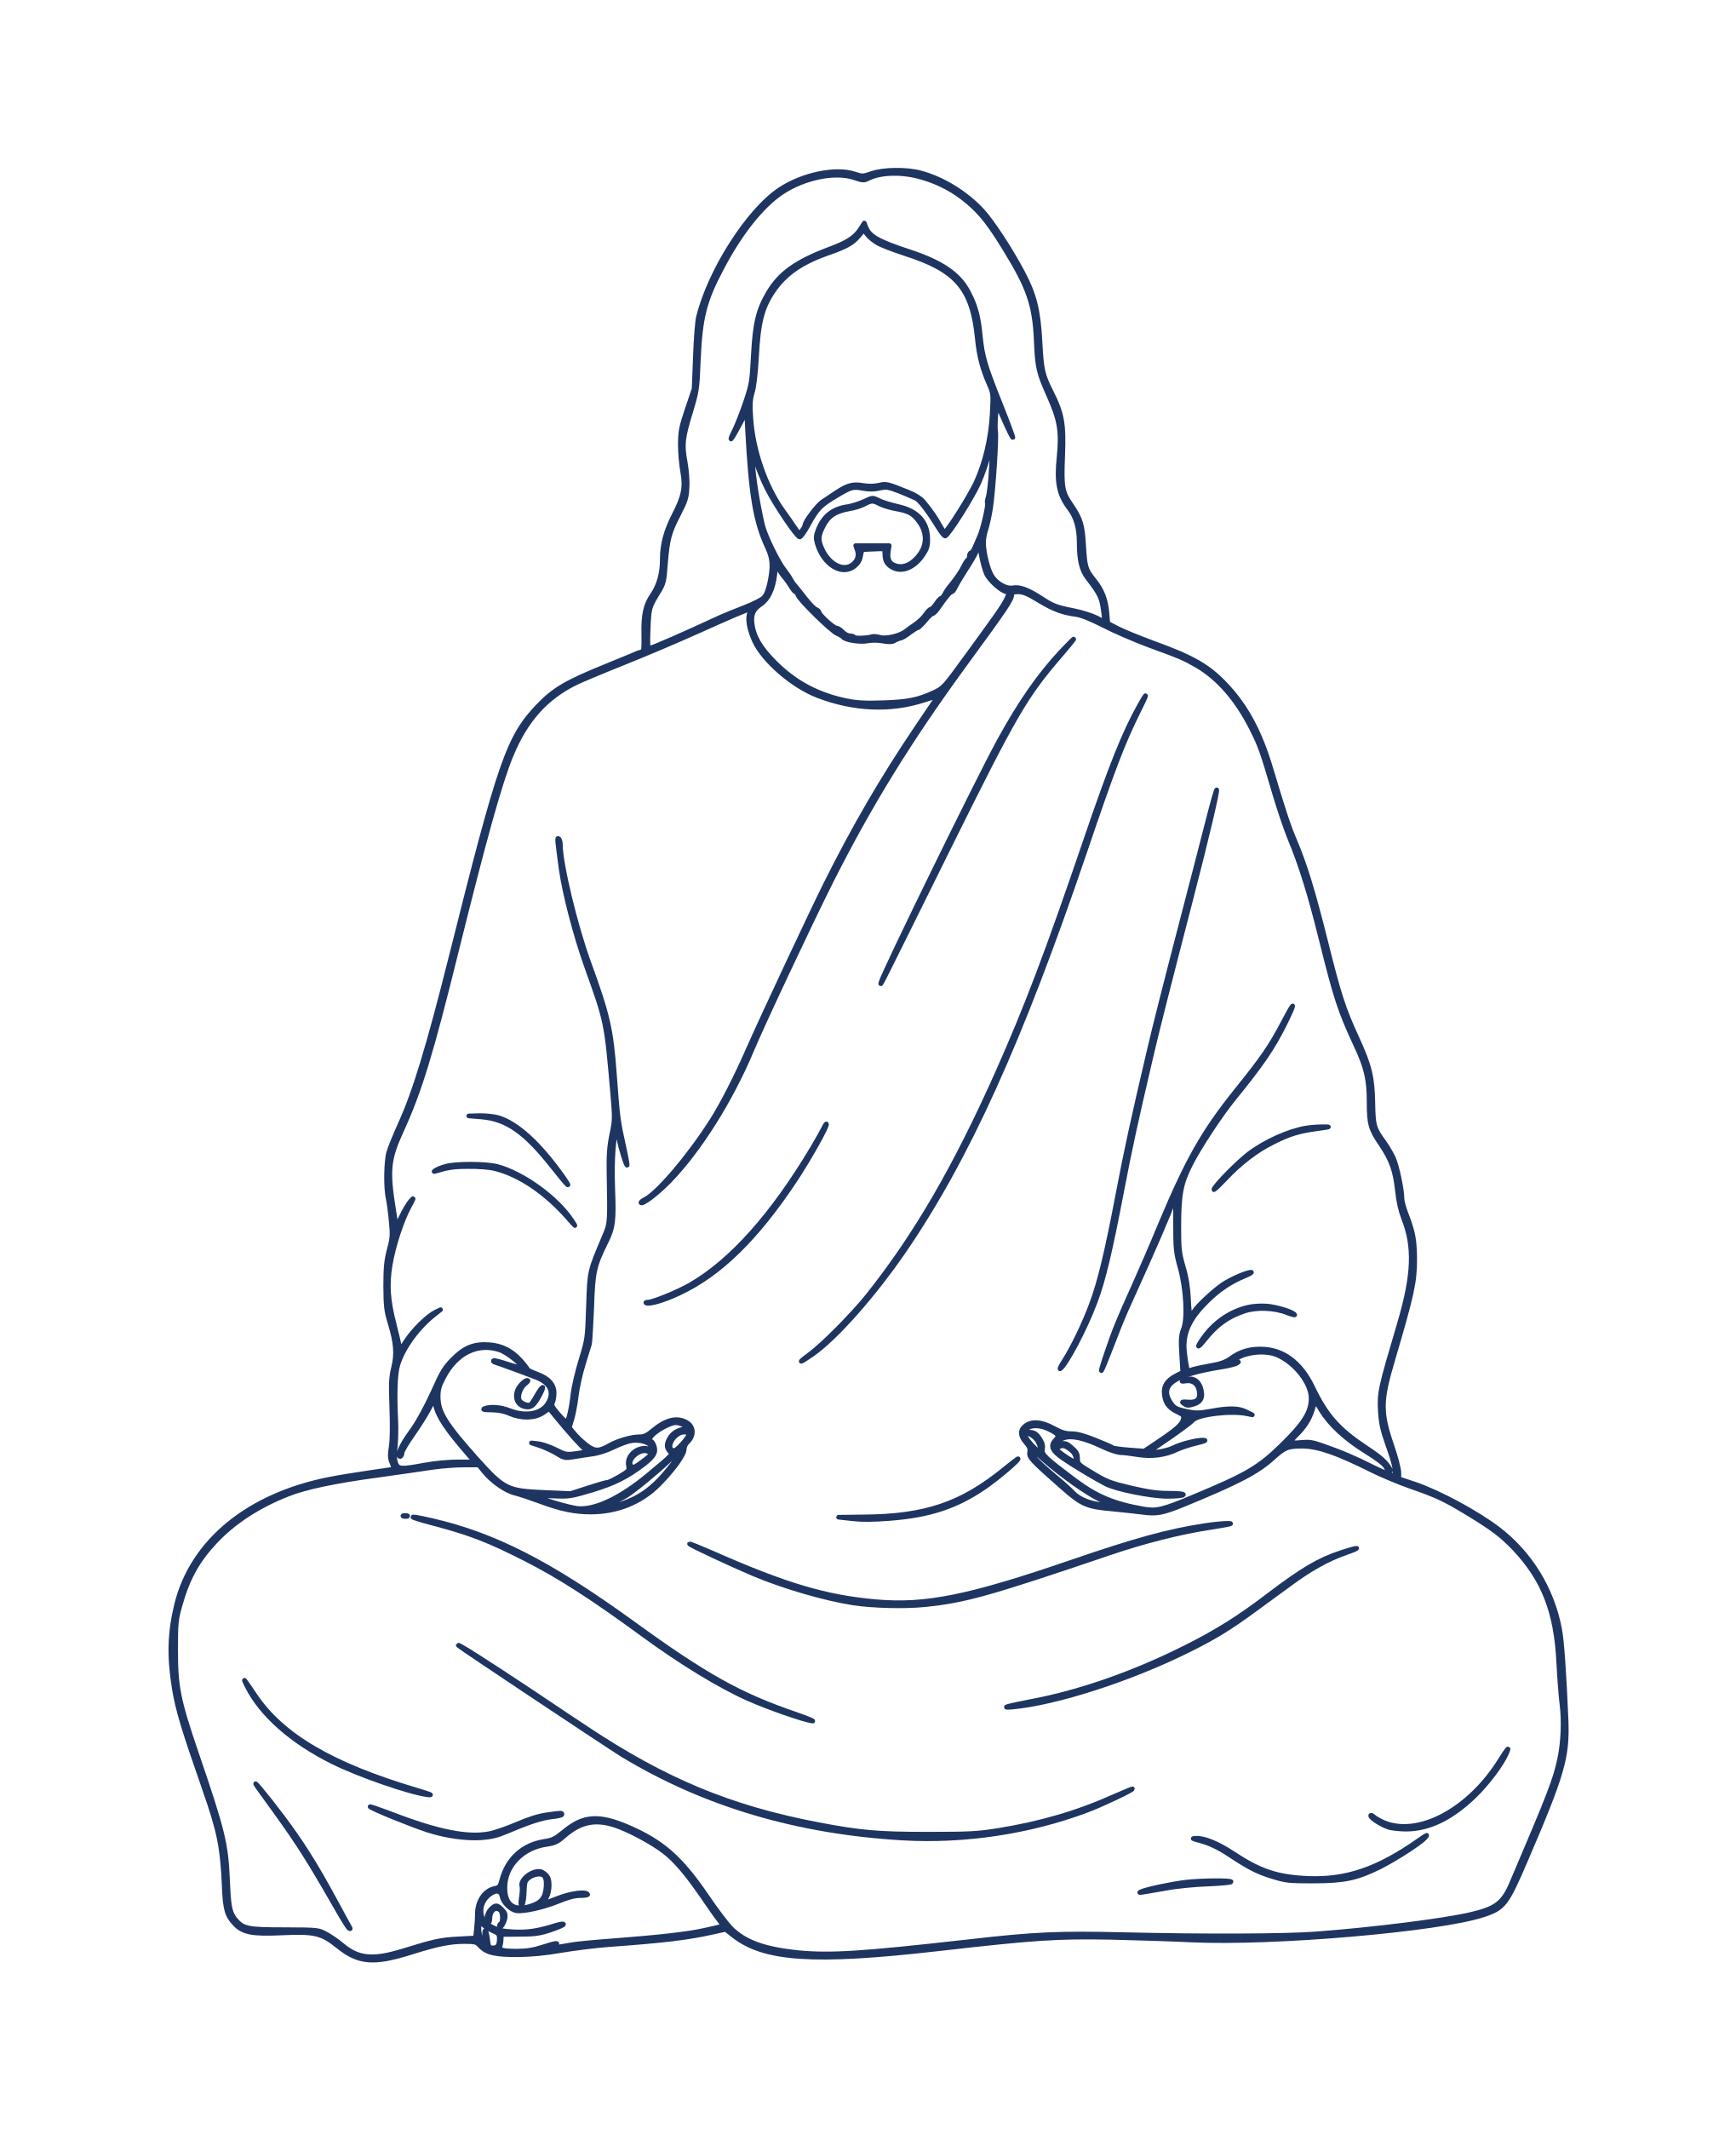
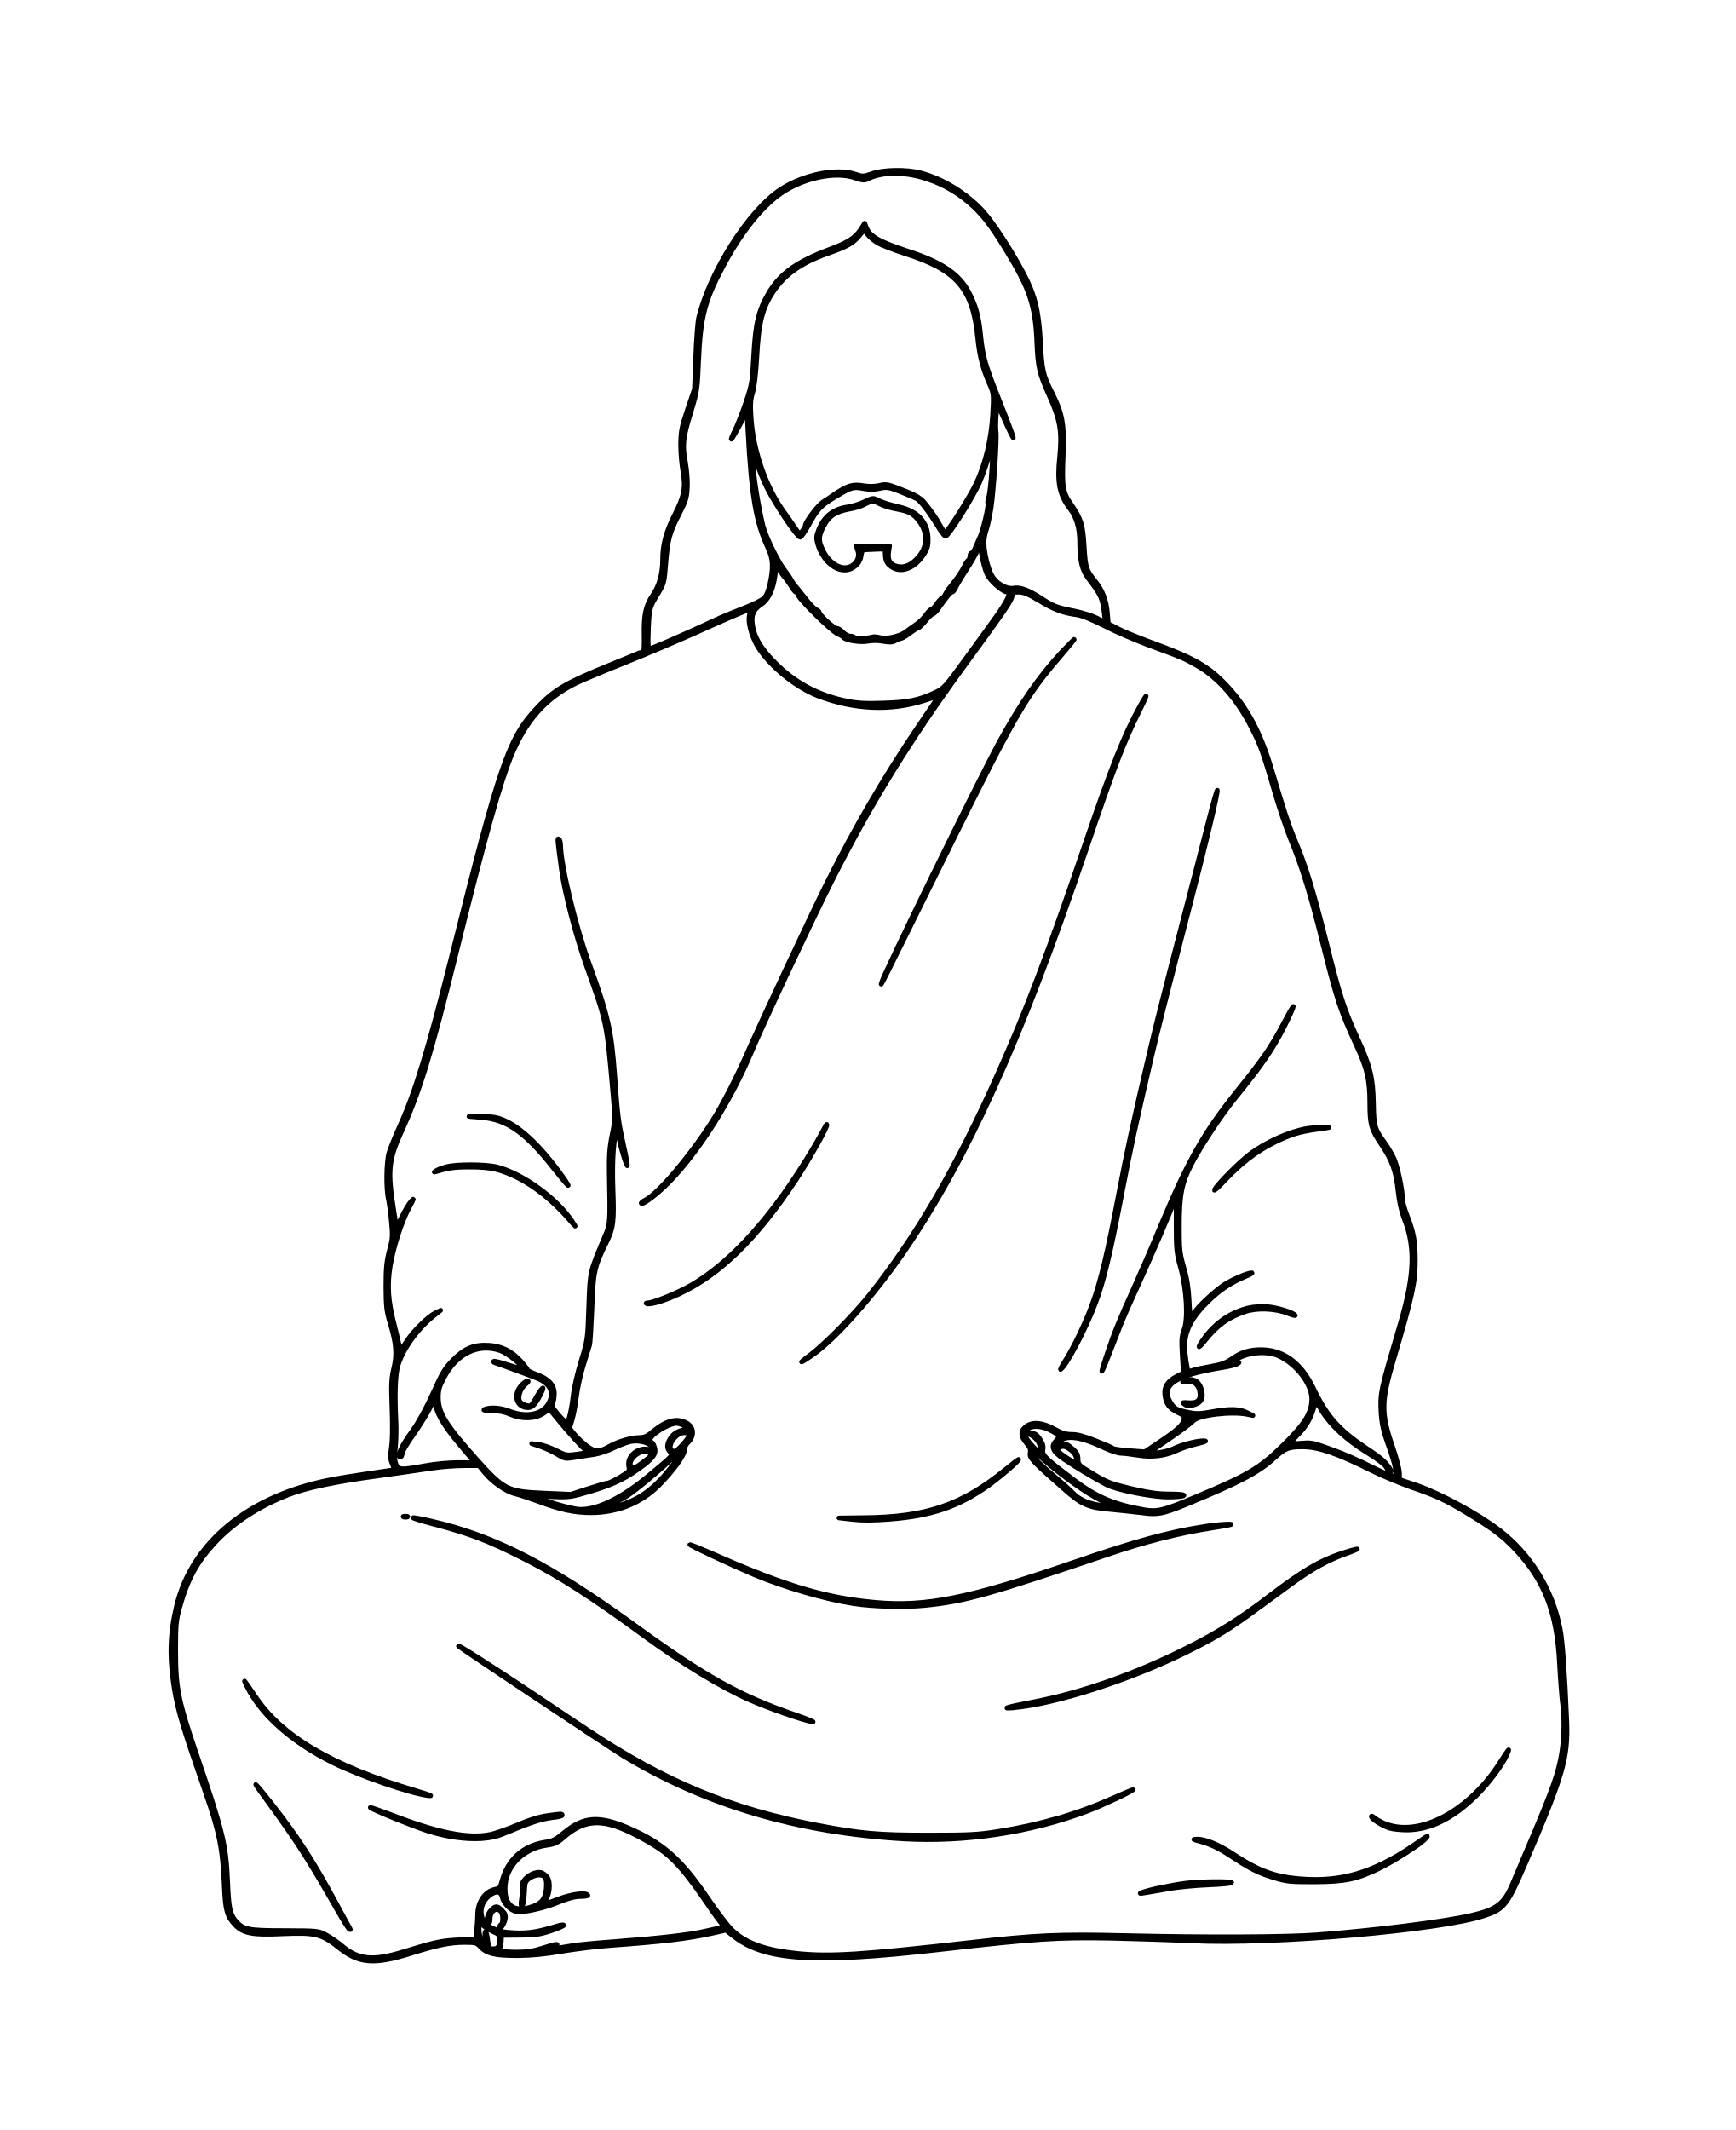
- <svg xmlns="http://www.w3.org/2000/svg" viewBox="0 0 374.99 460.00" width="375" height="460">
+ <svg xmlns="http://www.w3.org/2000/svg" viewBox="0 0 374.99 460.00">
  <g transform="translate(30.00,30.00) scale(0.338696)">
-     <g transform="translate(0,1181) scale(0.1,-0.1)" fill="#1E3561" stroke="#1E3561" stroke-width="29.525" stroke-linejoin="round" stroke-linecap="round">
+     <g transform="translate(0,1181) scale(0.1,-0.1)" fill="currentColor" stroke="currentColor" stroke-width="29.525" stroke-linejoin="round" stroke-linecap="round">
      <path d="M4676 11589 c-56 -19 -60 -19 -108 -3 -121 40 -330 -3 -474 -97 -203 -132 -452 -522 -524 -819 -6 -25 -15 -137 -19 -250 l-8 -205 -44 -130 c-39 -116 -43 -140 -44 -225 0 -52 7 -130 15 -173 18 -100 7 -157 -55 -277 -52 -102 -75 -187 -75 -280 0 -93 -21 -167 -62 -228 -45 -64 -59 -127 -56 -255 1 -53 -1 -99 -3 -101 -2 -3 -106 -46 -229 -96 -264 -107 -340 -152 -442 -258 -189 -198 -242 -349 -553 -1591 -147 -586 -234 -872 -329 -1080 -31 -69 -63 -147 -71 -175 -17 -57 -20 -228 -4 -295 5 -24 14 -89 19 -144 9 -90 8 -109 -13 -186 -18 -70 -22 -113 -22 -231 1 -129 4 -155 28 -235 38 -125 44 -196 22 -285 -15 -63 -17 -98 -11 -255 4 -115 3 -206 -4 -248 -8 -55 -8 -73 5 -103 8 -21 14 -38 13 -39 -2 -1 -73 -12 -158 -24 -85 -12 -200 -31 -255 -42 -516 -102 -875 -396 -974 -799 -44 -181 -48 -330 -15 -535 23 -139 58 -255 193 -642 95 -271 115 -370 126 -626 6 -142 18 -183 68 -235 53 -55 112 -66 303 -57 208 9 250 -1 356 -86 130 -105 228 -113 465 -38 169 53 249 69 340 69 70 0 77 -2 102 -29 40 -43 97 -56 241 -55 86 1 171 9 275 27 83 14 218 31 300 37 345 25 502 43 664 79 l85 19 48 -38 c197 -156 514 -177 1311 -86 613 70 753 79 1097 73 162 -4 394 -11 515 -17 519 -25 1589 67 1867 161 127 42 146 67 263 339 240 558 271 665 262 902 -13 308 -27 508 -42 585 -49 254 -188 479 -390 634 -135 103 -374 232 -527 285 l-108 36 0 41 c0 22 -20 99 -45 171 -73 213 -72 285 7 550 123 418 140 496 139 643 -1 117 -10 168 -51 275 -17 43 -30 90 -30 106 0 60 -32 209 -55 261 -14 29 -40 74 -59 100 -65 89 -69 104 -72 251 -3 167 -21 239 -102 415 -86 187 -114 274 -198 610 -81 324 -132 492 -200 652 -41 97 -68 180 -150 453 -69 233 -156 396 -284 533 -113 121 -209 177 -468 271 -84 31 -183 71 -221 90 l-68 35 -6 70 c-7 81 -31 143 -80 204 -55 68 -60 85 -68 218 -8 138 -18 173 -82 267 -55 80 -60 111 -52 311 8 205 -4 269 -73 406 -56 112 -62 138 -72 325 -11 199 -36 298 -111 439 -77 145 -191 319 -253 388 -105 116 -259 210 -402 247 -89 23 -234 21 -308 -5z m320 -25 c111 -32 206 -83 293 -156 85 -72 139 -140 242 -309 148 -241 185 -350 195 -574 7 -173 15 -207 79 -350 71 -158 83 -230 67 -393 -17 -163 -2 -241 65 -329 43 -56 63 -125 63 -218 0 -112 15 -175 53 -225 84 -110 91 -125 104 -228 l6 -54 -53 27 c-30 15 -94 35 -144 45 -115 23 -133 30 -215 84 -80 51 -132 70 -173 62 -41 -8 -102 25 -133 72 -27 41 -55 151 -55 218 0 23 7 61 16 85 8 24 21 85 29 134 17 114 39 446 32 488 -3 18 -2 65 1 105 l7 73 49 -111 c27 -61 51 -109 53 -106 3 2 -34 100 -81 218 -98 246 -113 296 -127 433 -12 124 -30 190 -76 278 -61 116 -170 190 -384 260 -191 63 -247 95 -270 154 l-10 26 -25 -39 c-35 -54 -83 -85 -199 -128 -210 -79 -314 -153 -388 -277 -65 -111 -85 -194 -96 -397 -9 -170 -11 -185 -49 -299 -22 -66 -55 -149 -72 -184 -18 -35 -27 -59 -20 -53 6 6 31 49 55 94 l43 83 6 -119 c22 -418 51 -589 127 -750 33 -71 37 -122 14 -229 -10 -45 -23 -78 -38 -92 -12 -13 -68 -41 -122 -62 -55 -21 -125 -50 -155 -63 -234 -109 -439 -198 -453 -198 -9 0 -11 34 -7 127 6 133 6 134 67 234 31 51 35 65 43 175 13 160 24 202 84 318 45 87 51 107 54 172 3 42 -3 112 -12 163 -21 111 -16 154 37 326 37 124 40 139 47 320 12 277 39 383 152 595 117 222 253 392 381 478 143 95 340 135 462 94 53 -18 62 -19 87 -6 80 41 219 45 344 8z m-283 -418 c23 -14 101 -44 172 -67 333 -106 433 -223 465 -542 11 -113 33 -196 76 -293 25 -57 26 -63 19 -189 -9 -158 -45 -311 -104 -439 -39 -84 -185 -316 -200 -316 -3 0 -17 21 -31 46 -24 45 -53 88 -105 151 -16 19 -51 41 -93 58 -139 56 -142 57 -191 45 -30 -6 -65 -7 -100 -1 -67 11 -97 2 -170 -45 -31 -21 -71 -48 -90 -60 -32 -22 -111 -126 -111 -148 0 -6 -8 -21 -18 -34 l-18 -24 -30 44 c-16 24 -50 73 -77 110 -109 153 -189 383 -202 588 -6 85 -4 116 9 160 11 34 21 120 27 223 12 227 35 317 105 422 73 110 179 185 346 244 121 42 161 64 200 110 l33 40 23 -29 c13 -17 42 -41 65 -54z m727 -1435 c-5 -88 -15 -173 -21 -187 -5 -15 -8 -33 -5 -40 6 -15 -30 -167 -49 -209 -7 -16 -20 -47 -29 -67 -8 -21 -20 -38 -25 -38 -6 0 -11 -9 -11 -19 0 -11 -5 -23 -10 -26 -6 -4 -17 -21 -25 -38 -16 -34 -52 -86 -85 -126 -12 -13 -28 -37 -36 -52 -8 -16 -19 -29 -24 -29 -5 0 -20 -16 -32 -35 -13 -19 -28 -35 -34 -35 -6 0 -22 -16 -35 -35 -13 -20 -42 -47 -64 -62 -22 -15 -49 -34 -60 -43 -36 -30 -126 -51 -165 -40 -19 5 -41 8 -50 5 -32 -10 -110 -13 -115 -4 -4 5 -16 9 -29 9 -12 0 -33 11 -46 25 -13 14 -31 25 -40 25 -18 0 -110 85 -110 101 0 5 -9 13 -19 17 -11 4 -42 36 -70 72 -28 36 -57 72 -64 80 -8 8 -20 26 -27 39 -6 13 -27 43 -45 66 -42 56 -120 217 -135 280 -33 143 -58 303 -65 410 l-6 90 26 -85 c14 -47 47 -128 73 -180 54 -107 191 -310 209 -310 7 0 31 34 54 76 57 104 77 125 172 182 103 62 112 64 178 52 38 -7 69 -7 104 1 46 10 56 8 130 -20 44 -18 91 -38 105 -45 25 -14 77 -82 140 -184 19 -31 39 -56 45 -56 19 2 174 246 215 340 23 52 51 133 62 179 12 47 23 83 25 81 2 -2 -1 -76 -7 -165z m-32 -675 c20 -44 100 -115 131 -116 25 0 1 -52 -68 -150 -37 -52 -128 -178 -202 -279 -129 -177 -136 -185 -194 -212 -102 -48 -169 -61 -327 -66 -113 -4 -165 -1 -230 12 -183 37 -330 115 -459 244 -94 94 -136 166 -146 250 -7 58 8 91 57 123 46 31 77 96 88 188 8 72 9 74 21 45 7 -16 23 -41 35 -55 13 -14 33 -42 45 -62 13 -21 26 -38 31 -38 5 0 12 -9 15 -20 10 -31 213 -230 251 -246 18 -8 35 -18 38 -23 12 -18 109 -34 156 -24 27 5 66 5 98 -1 40 -7 59 -6 74 3 11 7 29 14 40 16 10 2 36 18 57 35 22 16 44 30 49 30 6 0 27 20 48 45 20 25 41 45 48 45 6 1 20 14 31 29 52 76 81 110 91 111 6 0 16 12 23 28 7 15 31 56 54 92 53 82 73 117 89 155 12 29 12 28 24 -42 7 -39 21 -92 32 -117z m335 -171 c92 -56 150 -78 241 -90 31 -4 96 -31 175 -71 69 -36 198 -91 286 -124 203 -74 226 -84 307 -131 135 -79 252 -213 345 -395 58 -114 71 -151 147 -410 31 -105 76 -239 101 -299 70 -168 129 -358 200 -645 94 -376 117 -448 221 -673 67 -143 84 -217 84 -362 0 -140 9 -172 76 -270 67 -100 91 -166 105 -297 7 -68 21 -127 39 -174 72 -181 65 -360 -24 -664 -128 -433 -131 -446 -124 -573 5 -73 14 -114 45 -202 48 -133 60 -193 39 -201 -8 -3 -63 19 -124 49 -116 59 -212 100 -331 141 -62 22 -83 25 -137 20 -38 -4 -64 -3 -64 3 0 5 16 24 35 43 52 51 85 102 104 165 l18 56 38 -63 c56 -91 156 -183 284 -262 72 -44 117 -79 127 -97 8 -16 19 -29 25 -29 6 0 7 6 3 13 -28 48 -57 74 -157 140 -175 117 -251 203 -338 385 -77 159 -190 242 -333 242 -75 0 -131 -18 -190 -61 -33 -23 -64 -34 -127 -45 -46 -8 -97 -19 -113 -24 -16 -6 -31 -9 -33 -7 -7 8 -23 113 -23 156 0 101 46 189 154 293 71 69 144 117 233 154 32 13 50 24 40 24 -28 0 -131 -45 -181 -79 -62 -43 -163 -137 -183 -172 -10 -16 -20 -29 -24 -29 -3 0 -9 48 -11 107 -4 77 -13 137 -34 208 -26 91 -28 114 -28 255 0 204 13 276 75 398 56 110 190 313 274 417 177 217 248 321 323 470 73 147 73 170 0 30 -90 -170 -132 -231 -312 -455 -206 -258 -306 -435 -480 -850 -51 -124 -127 -299 -168 -390 -94 -208 -127 -288 -172 -423 -55 -163 -43 -151 24 24 32 85 78 200 103 255 24 54 83 185 130 289 47 105 107 244 134 310 l48 121 0 -176 c0 -162 2 -183 29 -280 38 -139 48 -324 21 -394 -15 -39 -17 -64 -11 -161 l7 -114 -40 -20 c-60 -31 -84 -67 -78 -118 6 -57 27 -86 81 -113 41 -19 45 -25 40 -48 -7 -33 -43 -65 -159 -143 l-90 -60 -95 7 c-52 4 -99 10 -105 14 -5 5 -56 27 -112 49 -72 29 -116 41 -152 41 -39 0 -65 8 -114 35 -77 42 -139 47 -181 14 -35 -27 -33 -63 4 -105 23 -26 28 -40 24 -62 -6 -32 10 -50 208 -224 125 -111 159 -125 323 -139 61 -6 144 -15 185 -20 96 -13 129 -7 265 48 349 143 473 208 571 297 75 68 95 76 188 76 98 0 222 -43 434 -149 65 -33 178 -80 251 -106 170 -59 216 -80 359 -166 167 -101 228 -147 307 -230 188 -198 269 -404 285 -729 5 -96 14 -218 21 -270 13 -107 7 -242 -15 -345 -28 -133 -64 -225 -305 -790 -55 -130 -101 -165 -266 -203 -174 -40 -613 -95 -980 -123 -198 -15 -717 -17 -1220 -5 -428 10 -574 4 -1001 -45 -682 -77 -879 -89 -1083 -70 -219 22 -344 67 -434 157 -26 27 -94 116 -150 199 -169 248 -284 350 -506 446 -185 79 -284 73 -406 -28 -57 -47 -74 -56 -128 -64 -139 -22 -236 -112 -272 -249 -10 -39 -15 -45 -44 -51 -65 -13 -112 -83 -111 -165 0 -22 -3 -64 -6 -95 l-6 -56 -111 -6 c-111 -6 -149 -14 -350 -76 -191 -59 -285 -51 -387 34 -30 26 -77 58 -105 73 -50 27 -51 27 -265 28 -238 0 -264 6 -314 64 -35 43 -43 82 -50 254 -10 231 -29 311 -200 811 -115 338 -131 419 -131 655 0 170 2 193 27 282 49 175 111 287 225 409 117 125 276 229 465 303 111 44 300 84 568 120 140 20 300 42 355 51 55 8 144 15 197 15 l97 0 33 -41 c51 -63 139 -125 200 -139 29 -7 100 -31 157 -52 131 -49 221 -68 324 -68 168 0 320 61 433 174 91 91 164 192 164 226 0 15 9 35 19 44 47 43 43 104 -8 130 -61 32 -129 14 -211 -54 -38 -32 -56 -40 -87 -40 -50 0 -136 -25 -188 -54 -70 -40 -95 -40 -150 2 -26 20 -62 54 -78 74 l-30 37 16 53 c9 29 22 96 28 148 6 52 26 142 44 200 18 58 36 116 40 130 4 14 10 120 15 235 7 227 16 266 90 415 47 95 52 135 44 345 -7 186 6 355 26 355 4 0 10 -17 14 -39 7 -49 46 -174 52 -169 2 3 -9 63 -25 134 -33 150 -36 171 -56 442 -21 291 -42 382 -164 717 -86 235 -181 631 -181 752 0 17 -5 35 -11 38 -11 8 -11 5 16 -195 22 -156 91 -421 160 -615 130 -364 128 -351 169 -820 13 -153 13 -166 -7 -260 -16 -80 -19 -131 -17 -250 6 -305 5 -314 -25 -385 -101 -240 -98 -224 -106 -455 -7 -209 -7 -211 -48 -345 -23 -74 -46 -173 -51 -220 -10 -89 -28 -168 -40 -175 -4 -2 -28 20 -54 50 -39 46 -45 58 -36 74 5 11 10 38 10 60 0 55 -36 95 -111 122 -32 12 -59 25 -59 29 0 4 -20 30 -44 57 -56 63 -123 96 -203 101 -94 6 -155 -18 -228 -92 -54 -54 -69 -79 -129 -213 -43 -94 -91 -182 -128 -235 -61 -84 -88 -134 -88 -163 0 -9 4 -13 10 -10 5 3 10 14 10 24 0 10 30 61 66 112 37 52 83 125 103 163 l36 68 7 -36 c16 -75 68 -155 214 -323 l37 -43 -105 0 c-61 0 -149 -8 -213 -20 -153 -28 -170 -27 -185 10 -9 23 -10 51 -4 103 4 40 6 113 4 162 -9 175 -5 308 13 365 33 108 128 239 237 323 l35 28 -31 -15 c-50 -24 -141 -113 -187 -183 -40 -61 -42 -63 -45 -36 -2 15 -17 79 -33 142 -40 154 -46 252 -25 379 21 122 72 279 121 370 31 57 33 63 10 37 -14 -16 -41 -61 -59 -99 l-33 -68 -17 108 c-41 256 -34 323 51 509 115 252 186 484 347 1135 181 730 281 1088 351 1256 92 224 221 369 412 463 32 16 173 75 313 131 140 56 347 144 460 195 213 96 327 145 342 145 5 0 4 -10 -3 -21 -18 -34 -5 -109 30 -184 59 -126 244 -286 403 -347 230 -88 463 -98 678 -29 l91 29 -18 -27 c-10 -14 -63 -94 -119 -176 -223 -331 -395 -627 -579 -994 -99 -199 -403 -848 -495 -1056 -79 -181 -172 -362 -236 -461 -146 -228 -340 -455 -423 -499 -18 -9 -30 -19 -27 -22 11 -12 105 60 182 139 190 196 391 516 522 828 70 168 381 829 512 1089 245 485 494 889 838 1361 283 387 312 430 312 463 0 13 9 17 41 17 32 0 61 -12 132 -55z m-3440 -4781 c49 -16 158 -105 138 -112 -6 -2 -47 8 -92 23 -44 15 -83 24 -86 21 -3 -3 0 -8 8 -10 37 -12 220 -79 267 -98 88 -35 115 -95 72 -165 -41 -68 -143 -86 -248 -44 -54 21 -121 26 -157 11 -14 -6 0 -9 46 -9 45 -1 82 -8 115 -23 74 -32 159 -31 212 4 l41 28 38 -47 c81 -100 176 -205 189 -210 29 -11 11 -21 -53 -29 -65 -9 -71 -8 -133 24 -36 18 -86 35 -110 38 l-45 5 57 -19 c31 -11 79 -33 105 -49 46 -29 53 -30 104 -22 30 5 85 14 123 19 43 6 96 24 138 45 38 18 88 37 112 40 53 8 112 -9 127 -36 10 -19 8 -20 -24 -14 -68 13 -135 -46 -123 -108 6 -32 4 -34 -56 -70 -34 -20 -69 -37 -77 -37 -8 0 -64 -16 -125 -36 l-111 -36 -163 7 c-241 10 -261 20 -436 214 -199 223 -245 297 -246 395 0 48 6 70 36 127 81 154 218 220 357 173z m4965 -34 c113 -51 212 -179 212 -274 0 -88 -44 -159 -187 -299 -147 -144 -224 -189 -568 -332 -193 -81 -232 -90 -317 -75 -187 33 -299 80 -440 186 -186 140 -208 161 -202 194 4 20 0 40 -15 63 -23 38 -39 47 -78 47 -25 0 -26 0 -8 20 24 27 86 26 141 -1 61 -29 70 -43 44 -69 -37 -37 -24 -69 50 -119 64 -44 202 -127 270 -162 65 -34 289 -79 393 -79 53 0 99 4 102 10 4 6 -29 10 -92 10 -76 0 -130 8 -243 34 -130 31 -155 40 -242 93 -94 56 -97 59 -98 94 0 30 -7 43 -37 69 -30 27 -42 31 -71 26 l-36 -5 21 20 c46 47 138 35 289 -37 40 -19 87 -34 106 -35 18 0 68 -6 111 -13 90 -15 180 -3 254 34 24 11 78 29 120 39 57 14 69 19 44 20 -42 1 -144 -25 -193 -50 -21 -11 -66 -22 -100 -26 l-63 -6 65 45 c136 92 206 144 225 164 35 37 243 62 345 41 l35 -7 -40 20 c-49 24 -111 25 -224 4 -70 -13 -95 -14 -145 -4 -77 15 -92 24 -116 63 -67 110 26 173 327 222 45 7 90 18 100 25 15 9 13 10 -12 5 l-30 -6 25 21 c64 51 200 66 278 30z m-554 -389 c3 -4 -3 -16 -14 -26 -20 -18 -25 -11 -14 19 7 18 20 21 28 7z m-3231 -58 l32 -17 -35 -6 c-45 -8 -74 -27 -94 -61 -20 -35 -20 -58 1 -81 20 -23 26 -16 -137 -152 -177 -147 -340 -224 -451 -213 -59 7 -245 62 -253 76 -3 4 42 6 100 3 101 -4 109 -3 247 38 144 44 222 83 332 167 61 48 77 75 63 114 -5 16 -14 29 -19 29 -5 0 -9 6 -9 14 0 32 117 105 168 106 13 0 37 -8 55 -17z m27 -57 c0 -8 -19 -36 -43 -62 -31 -34 -48 -46 -60 -41 -49 19 12 117 72 117 20 0 31 -5 31 -14z m2211 -25 c27 -28 41 -81 20 -81 -15 0 -92 90 -86 100 11 18 36 10 66 -19z m237 -84 c20 -18 31 -67 16 -67 -11 0 -77 42 -102 64 l-23 20 23 12 c25 14 47 6 86 -29z m-2688 -17 c0 -4 -26 -26 -57 -49 -49 -36 -58 -40 -71 -28 -35 36 55 117 105 94 12 -5 23 -13 23 -17z m136 -64 c-119 -155 -212 -223 -367 -266 -102 -28 -116 -25 -38 9 36 16 86 41 110 56 52 33 189 145 277 228 35 33 66 57 69 53 3 -3 -20 -39 -51 -80z m2372 25 c113 -99 273 -212 357 -252 83 -40 79 -46 -20 -28 -71 13 -121 37 -157 75 -15 16 -59 56 -99 89 -109 91 -159 141 -159 159 0 9 3 16 6 16 3 0 36 -26 72 -59z m-2706 -2342 c85 -33 213 -104 278 -154 73 -56 144 -139 246 -287 42 -62 90 -130 106 -150 33 -42 41 -37 -97 -67 -102 -23 -290 -44 -580 -66 -110 -8 -227 -19 -260 -25 -136 -23 -132 -23 -110 -6 28 21 12 20 -79 -9 -57 -19 -102 -26 -160 -26 -97 0 -119 6 -111 32 4 11 7 31 7 46 l1 28 116 1 c98 0 129 5 199 28 45 15 82 31 82 36 0 5 -21 2 -47 -6 -117 -36 -179 -46 -268 -42 -73 4 -100 9 -142 31 -43 22 -54 34 -64 66 -15 50 1 101 42 136 43 36 78 34 86 -6 7 -38 53 -85 90 -92 42 -9 178 21 273 61 60 24 100 35 137 35 29 0 50 4 47 8 -13 21 -107 8 -194 -26 -49 -19 -93 -35 -97 -35 -3 0 3 11 16 23 30 33 40 117 17 152 -9 13 -27 27 -40 31 -52 13 -135 -50 -122 -93 3 -10 2 -42 -3 -71 -6 -37 -5 -52 3 -49 6 2 12 30 14 63 1 32 4 69 7 81 6 26 52 53 88 53 38 0 50 -23 45 -85 -6 -69 -32 -100 -105 -121 -102 -30 -158 13 -157 121 0 137 113 254 267 275 49 7 68 16 106 49 114 101 217 118 363 60z m-872 -624 c7 -8 32 -24 56 -35 38 -16 44 -23 44 -49 0 -46 -10 -61 -40 -61 -26 0 -28 3 -35 55 -3 30 -10 55 -14 55 -5 0 -6 -20 -3 -45 2 -25 2 -45 -1 -45 -14 0 -37 62 -37 100 0 42 9 50 30 25z" />
      <path d="M4623 9495 c-29 -13 -74 -27 -100 -31 -95 -13 -155 -61 -189 -149 -15 -39 -15 -52 -5 -88 41 -137 161 -208 240 -141 21 18 33 38 37 65 6 37 9 39 43 40 20 1 53 2 73 3 37 1 38 0 38 -32 0 -44 14 -68 52 -88 61 -31 140 3 193 85 25 38 30 56 29 101 -2 109 -67 178 -191 205 -43 10 -96 26 -117 36 -48 23 -39 23 -103 -6z m105 -14 c21 -11 67 -25 102 -31 83 -15 111 -30 148 -81 58 -78 51 -167 -18 -237 -45 -47 -93 -61 -140 -42 -34 14 -45 43 -37 93 l5 32 -107 0 -107 0 9 -26 c15 -38 1 -77 -36 -100 -57 -35 -138 7 -182 94 -32 65 -32 91 3 158 32 63 75 92 162 108 32 5 75 18 96 29 50 26 57 26 102 3z" />
      <path d="M5888 8542 c-144 -154 -266 -330 -400 -575 -140 -257 -735 -1474 -752 -1537 -7 -29 -27 -68 430 855 425 857 488 967 714 1229 50 58 89 106 86 106 -2 0 -37 -35 -78 -78z" />
      <path d="M6386 8197 c-98 -175 -182 -385 -343 -857 -246 -722 -378 -1069 -563 -1485 -271 -608 -522 -1040 -827 -1423 -94 -118 -285 -311 -371 -375 -83 -61 -70 -61 17 0 151 106 389 376 583 658 404 590 742 1336 1153 2545 185 545 244 698 346 903 55 109 58 129 5 34z" />
      <path d="M6821 7458 c-30 -117 -98 -382 -152 -588 -109 -419 -186 -720 -224 -885 -100 -425 -142 -618 -195 -895 -73 -384 -118 -571 -172 -715 -45 -122 -119 -275 -174 -361 -20 -31 -31 -54 -25 -50 37 24 159 254 223 425 52 138 95 318 168 700 56 290 83 416 187 861 35 153 111 451 257 1015 96 370 168 674 164 692 -2 8 -27 -82 -57 -199z" />
      <path d="M2188 5570 c160 -14 277 -96 452 -318 98 -124 130 -155 64 -60 -148 208 -290 338 -410 374 -26 8 -79 13 -118 13 l-71 -2 83 -7z" />
      <path d="M4366 5492 c-10 -20 -41 -75 -69 -122 -253 -424 -517 -719 -776 -869 -77 -45 -238 -111 -272 -112 -13 0 -18 -3 -11 -6 23 -9 115 18 208 62 260 121 494 349 744 726 90 137 207 345 198 355 -3 2 -12 -13 -22 -34z" />
      <path d="M7448 5500 c-111 -19 -261 -86 -363 -163 -69 -52 -206 -190 -225 -227 -7 -14 24 14 69 62 98 104 200 183 307 236 105 53 164 71 281 87 88 12 92 13 38 13 -33 0 -81 -4 -107 -8z" />
      <path d="M1960 5256 c-25 -6 -54 -18 -65 -25 -14 -9 -15 -11 -3 -7 80 24 117 30 213 30 62 1 134 -5 165 -13 159 -39 326 -152 474 -321 48 -55 48 -55 18 -9 -96 145 -314 302 -477 344 -72 18 -260 19 -325 1z" />
      <path d="M7080 4357 c-109 -25 -205 -88 -276 -180 -54 -72 -59 -97 -5 -30 78 98 148 148 253 184 79 27 195 22 276 -10 29 -12 51 -17 47 -12 -11 18 -114 50 -177 55 -35 3 -88 0 -118 -7z" />
      <path d="M5525 3325 c-276 -225 -505 -303 -901 -306 l-159 -2 90 -10 c63 -7 133 -6 237 2 256 20 425 76 607 201 78 53 225 178 211 180 -3 0 -41 -29 -85 -65z" />
      <path d="M1688 3023 c6 -2 18 -2 25 0 6 3 1 5 -13 5 -14 0 -19 -2 -12 -5z" />
      <path d="M1870 2980 c241 -63 363 -110 600 -231 216 -110 422 -243 745 -479 245 -180 500 -335 681 -414 125 -55 341 -130 399 -139 22 -4 -23 15 -100 42 -361 123 -579 245 -1037 577 -534 387 -888 568 -1288 660 -162 37 -162 27 0 -16z" />
      <path d="M6805 2964 c-237 -36 -444 -93 -855 -234 -653 -224 -928 -280 -1247 -252 -320 28 -576 104 -1047 312 -76 33 -140 59 -142 57 -5 -5 270 -133 412 -193 194 -81 452 -156 634 -184 126 -19 327 -24 455 -11 257 26 412 70 1164 325 234 80 466 139 673 170 109 17 137 24 98 24 -30 0 -95 -6 -145 -14z" />
      <path d="M7670 2791 c-138 -45 -248 -110 -460 -271 -188 -144 -334 -235 -530 -333 -328 -165 -668 -284 -975 -343 -167 -32 -212 -45 -130 -38 276 25 750 178 1115 359 173 85 272 146 431 263 66 48 169 124 230 168 131 96 237 154 351 194 46 16 76 29 68 29 -8 0 -53 -12 -100 -28z" />
      <path d="M2040 2198 c14 -14 968 -649 1045 -696 523 -317 1117 -493 1794 -532 390 -22 805 40 1170 177 89 33 291 128 291 137 0 2 -55 -21 -121 -50 -230 -103 -466 -172 -740 -216 -128 -20 -178 -23 -444 -23 -320 0 -431 10 -700 61 -561 107 -979 281 -1480 614 -55 36 -208 138 -340 227 -284 189 -502 328 -475 301z" />
      <path d="M690 1940 c90 -181 284 -353 545 -483 171 -85 495 -197 610 -211 35 -4 15 4 -69 29 -546 162 -864 349 -1037 609 -73 108 -78 115 -49 56z" />
      <path d="M8687 1468 c-199 -320 -525 -493 -747 -397 -24 11 -52 27 -62 36 -10 9 -18 12 -18 6 0 -15 69 -59 115 -74 22 -7 74 -12 115 -12 146 2 287 71 433 212 81 78 176 204 205 274 19 45 7 31 -41 -45z" />
      <path d="M762 1290 c14 -19 61 -84 105 -145 154 -214 219 -316 397 -627 37 -65 72 -121 78 -124 6 -4 9 -3 6 2 -3 5 -46 83 -95 174 -127 234 -212 369 -335 533 -101 135 -217 274 -156 187z" />
      <path d="M1476 1170 c15 -15 262 -115 366 -149 120 -38 240 -55 343 -49 65 5 100 13 171 43 142 60 215 83 282 91 34 3 62 10 62 15 0 11 -2 11 -95 -2 -51 -7 -114 -26 -190 -59 -63 -27 -142 -54 -175 -61 -141 -28 -331 10 -629 125 -80 30 -140 51 -135 46z" />
      <path d="M8165 954 c-259 -182 -461 -251 -705 -241 -199 9 -306 45 -484 163 -88 58 -176 95 -228 93 -30 -1 -28 -2 17 -14 73 -20 121 -43 200 -95 118 -78 176 -108 270 -136 84 -26 102 -28 260 -28 199 1 272 16 420 88 95 47 259 152 290 186 25 27 18 25 -40 -16z" />
      <path d="M6683 689 c-87 -10 -249 -44 -283 -59 -29 -12 -29 -12 160 21 63 12 181 23 263 26 81 3 147 10 147 14 0 11 -189 9 -287 -2z" />
      <path d="M2436 3859 c-52 -61 -26 -139 46 -139 28 0 49 22 82 88 29 57 10 47 -24 -12 -17 -31 -35 -58 -40 -61 -16 -10 -60 7 -71 27 -14 26 5 82 38 108 18 14 21 20 10 20 -8 0 -27 -14 -41 -31z" />
      <path d="M6665 3890 c-15 -7 -11 -8 15 -4 46 7 79 -18 86 -67 8 -50 -15 -72 -73 -67 -37 3 -41 1 -26 -9 21 -16 31 -16 72 -2 38 14 51 40 40 87 -14 63 -58 87 -114 62z" />
      <path d="M2245 515 c-25 -24 -35 -85 -15 -85 6 0 10 12 10 26 0 53 38 82 68 52 15 -15 16 -74 2 -83 -5 -3 -10 -11 -10 -18 0 -23 30 18 36 50 5 26 1 37 -19 57 -32 32 -42 32 -72 1z" />
    </g>
  </g>
</svg>
